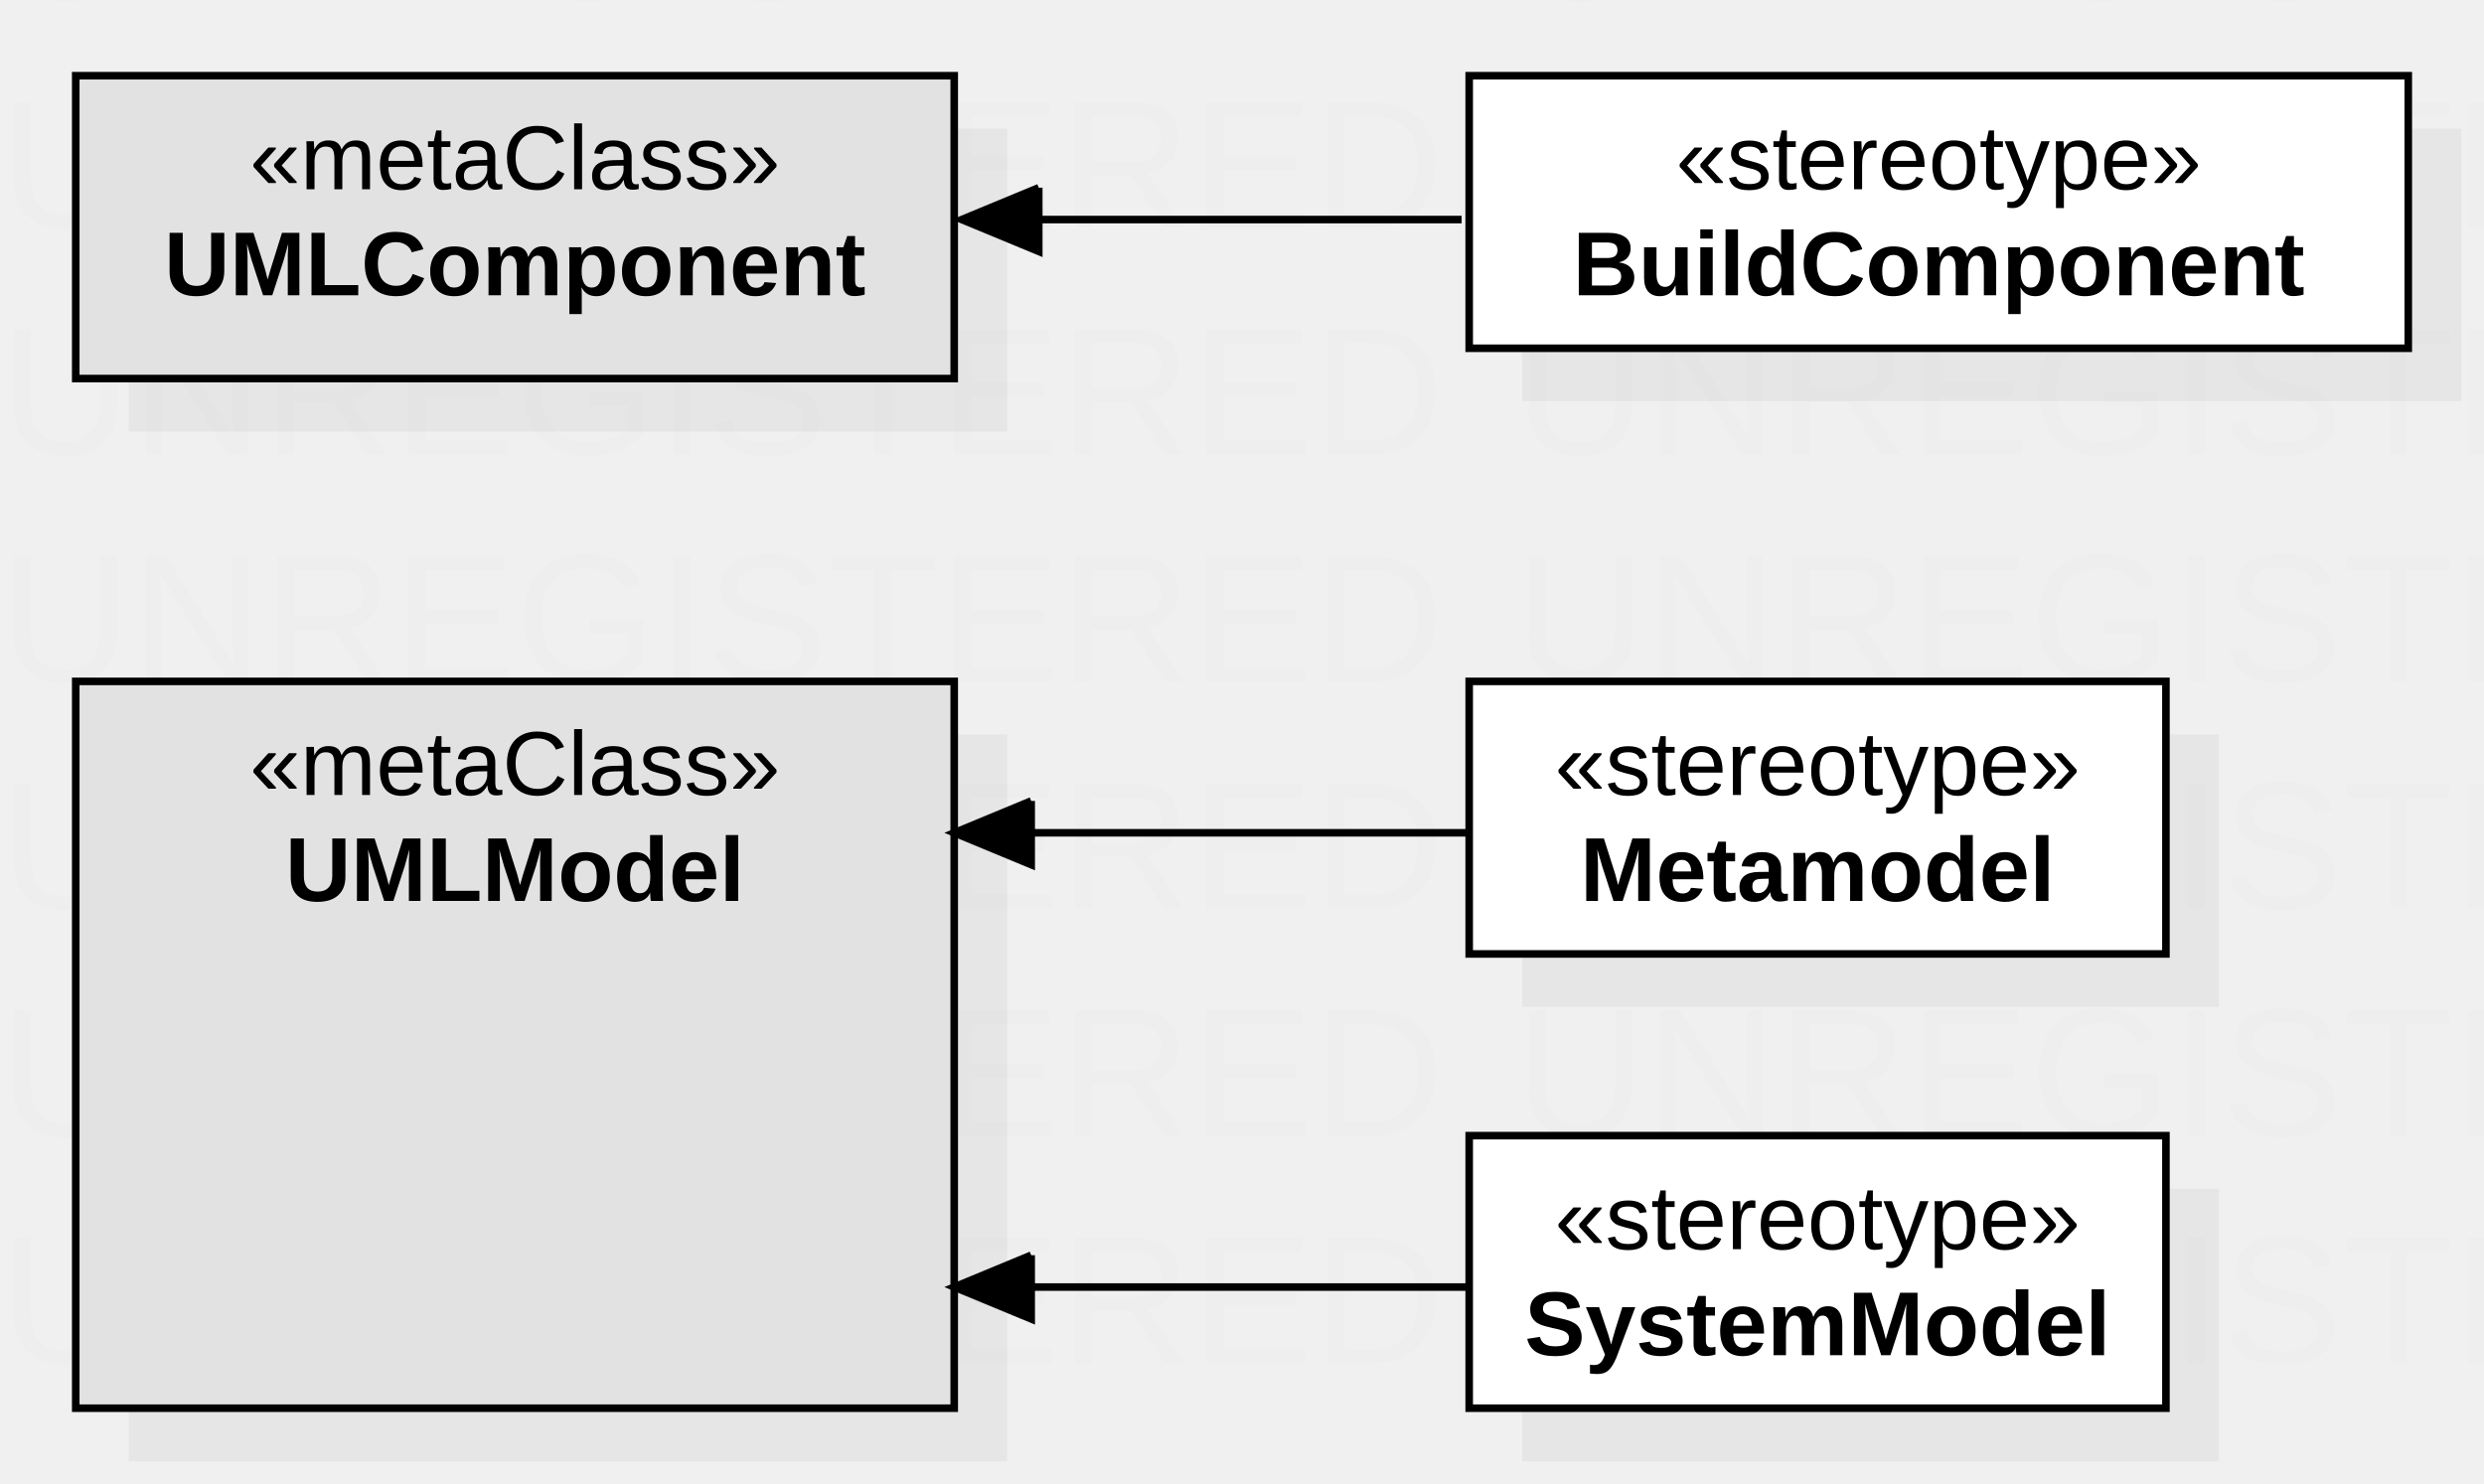
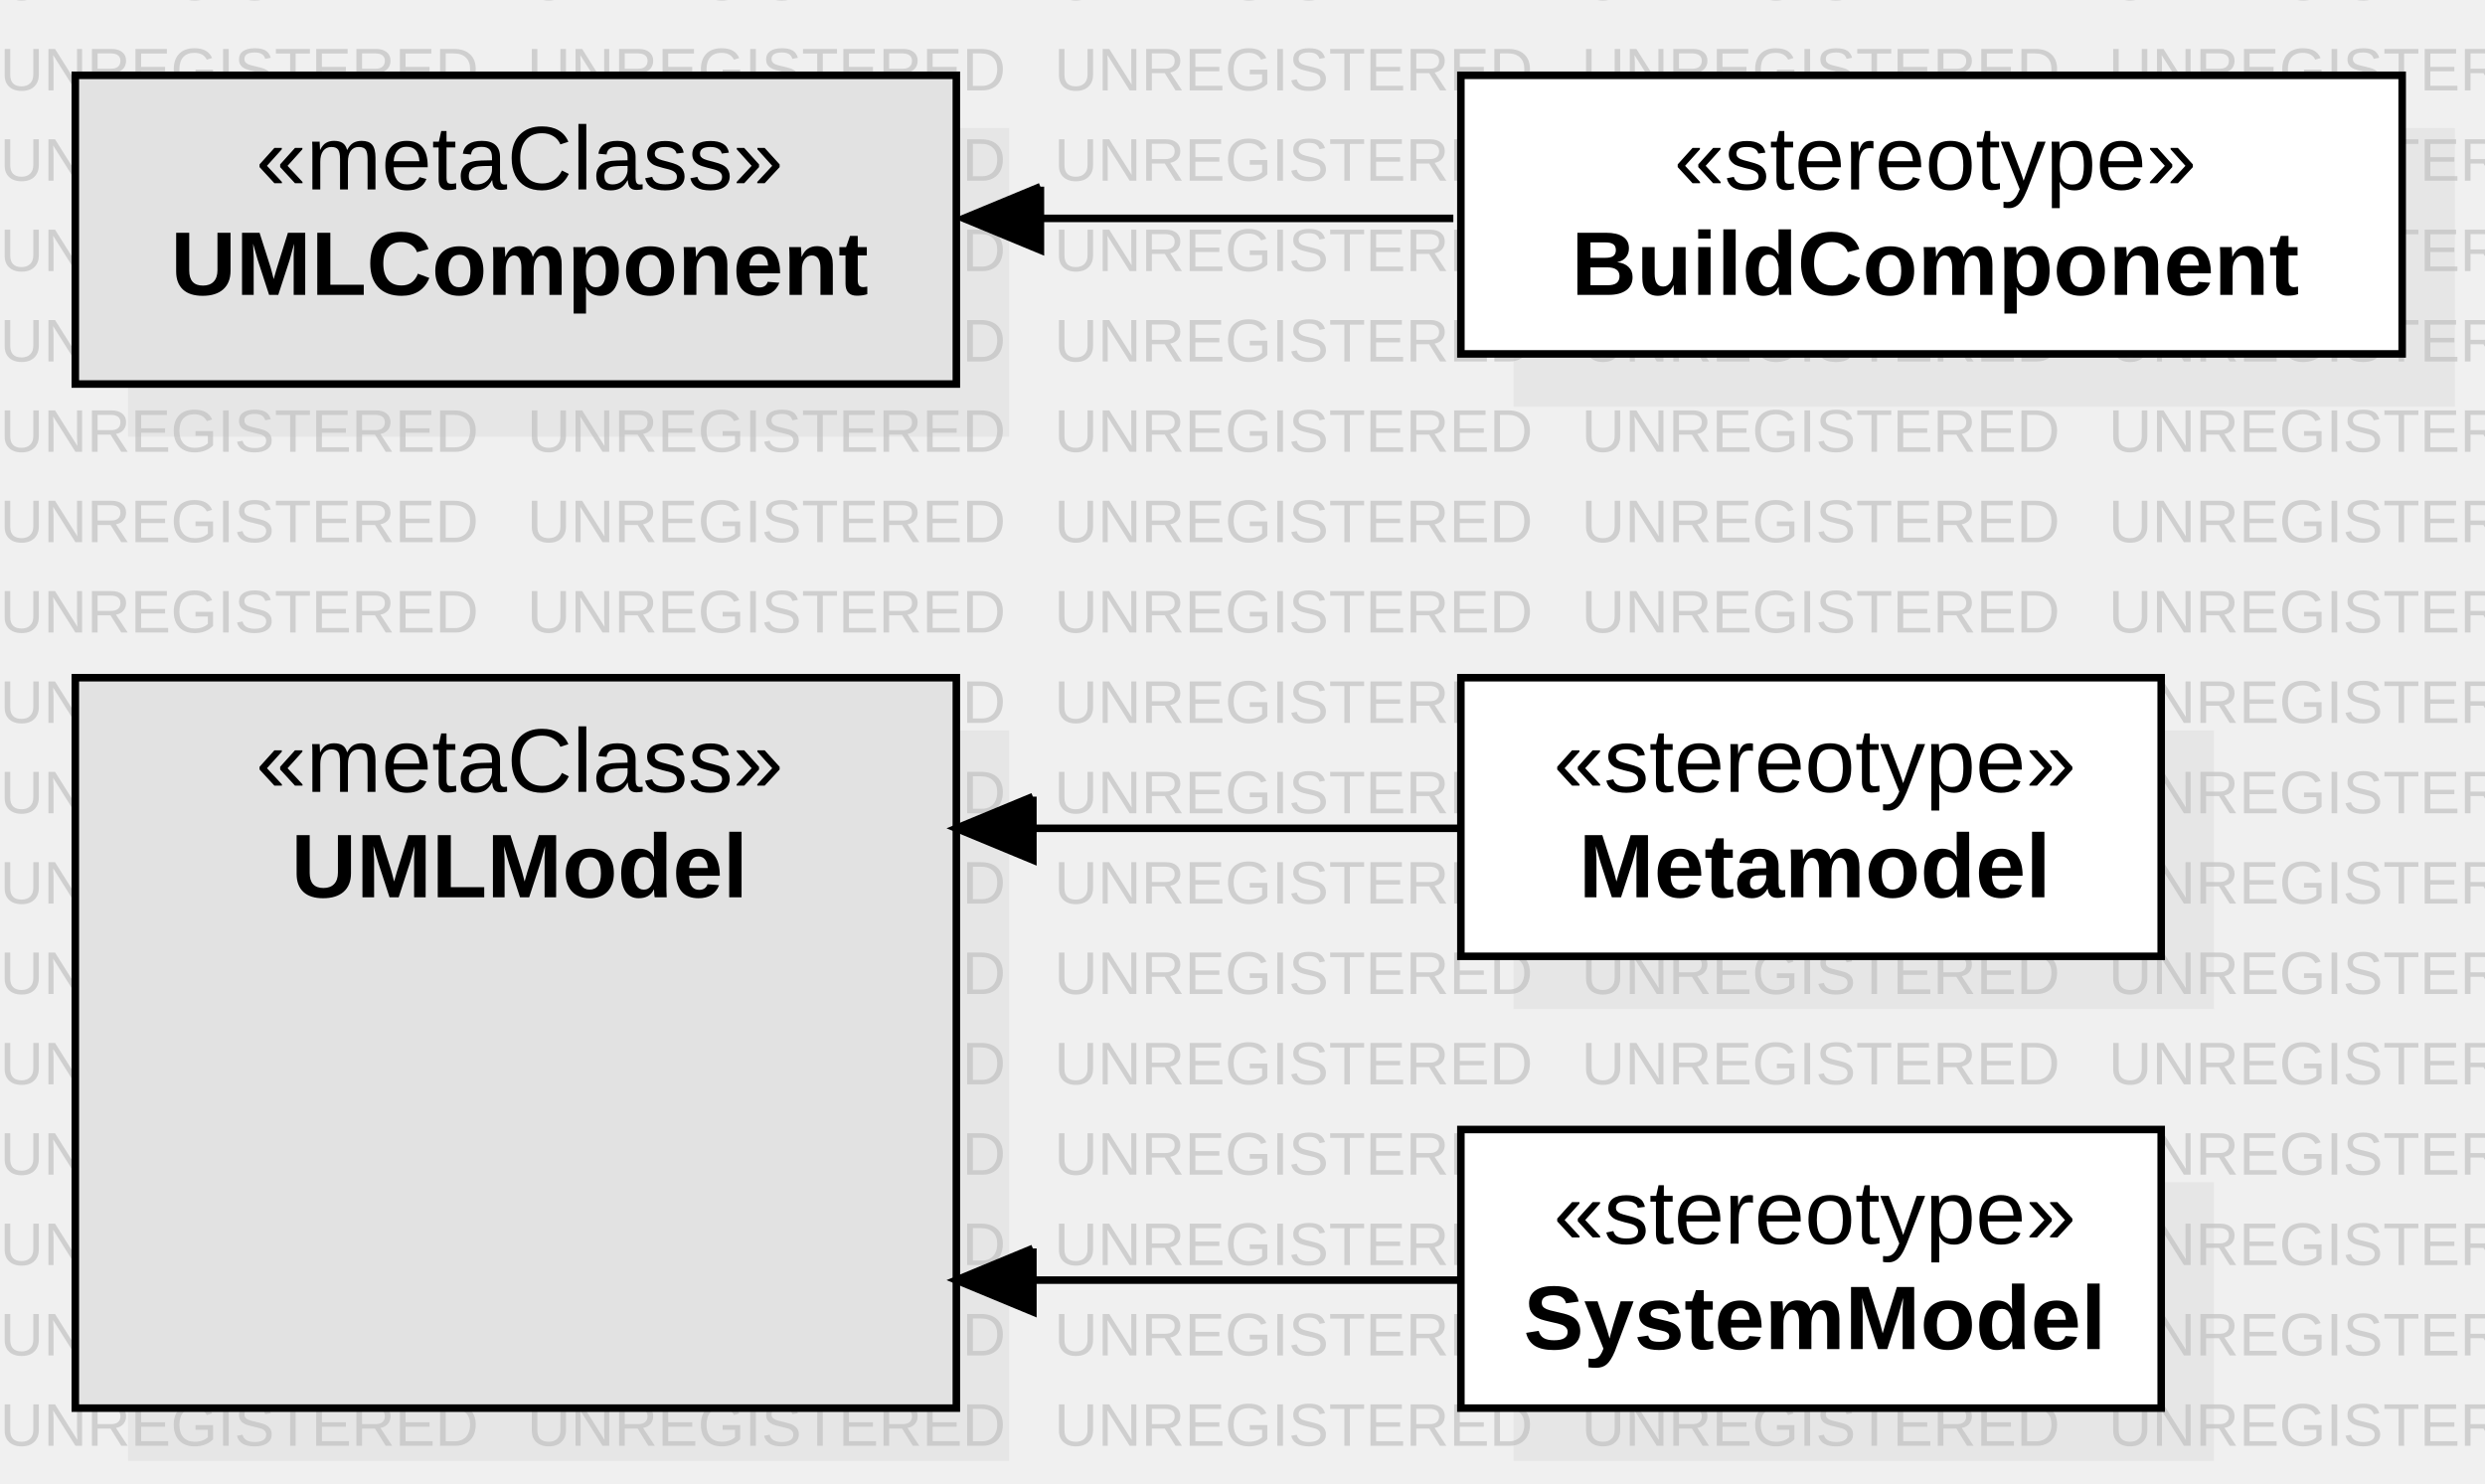
- <svg xmlns="http://www.w3.org/2000/svg" version="1.1" width="328" height="196">
+ <svg xmlns="http://www.w3.org/2000/svg" version="1.1" width="330" height="197">
  <defs />
  <g>
-     <text fill="#eeeeee" stroke="none" font-family="Arial" font-size="24px" font-style="normal" font-weight="normal" text-decoration="none" x="0" y="0">UNREGISTERED</text>
-     <text fill="#eeeeee" stroke="none" font-family="Arial" font-size="24px" font-style="normal" font-weight="normal" text-decoration="none" x="0" y="30">UNREGISTERED</text>
-     <text fill="#eeeeee" stroke="none" font-family="Arial" font-size="24px" font-style="normal" font-weight="normal" text-decoration="none" x="0" y="60">UNREGISTERED</text>
-     <text fill="#eeeeee" stroke="none" font-family="Arial" font-size="24px" font-style="normal" font-weight="normal" text-decoration="none" x="0" y="90">UNREGISTERED</text>
-     <text fill="#eeeeee" stroke="none" font-family="Arial" font-size="24px" font-style="normal" font-weight="normal" text-decoration="none" x="0" y="120">UNREGISTERED</text>
-     <text fill="#eeeeee" stroke="none" font-family="Arial" font-size="24px" font-style="normal" font-weight="normal" text-decoration="none" x="0" y="150">UNREGISTERED</text>
-     <text fill="#eeeeee" stroke="none" font-family="Arial" font-size="24px" font-style="normal" font-weight="normal" text-decoration="none" x="0" y="180">UNREGISTERED</text>
-     <text fill="#eeeeee" stroke="none" font-family="Arial" font-size="24px" font-style="normal" font-weight="normal" text-decoration="none" x="200" y="0">UNREGISTERED</text>
-     <text fill="#eeeeee" stroke="none" font-family="Arial" font-size="24px" font-style="normal" font-weight="normal" text-decoration="none" x="200" y="30">UNREGISTERED</text>
-     <text fill="#eeeeee" stroke="none" font-family="Arial" font-size="24px" font-style="normal" font-weight="normal" text-decoration="none" x="200" y="60">UNREGISTERED</text>
-     <text fill="#eeeeee" stroke="none" font-family="Arial" font-size="24px" font-style="normal" font-weight="normal" text-decoration="none" x="200" y="90">UNREGISTERED</text>
-     <text fill="#eeeeee" stroke="none" font-family="Arial" font-size="24px" font-style="normal" font-weight="normal" text-decoration="none" x="200" y="120">UNREGISTERED</text>
-     <text fill="#eeeeee" stroke="none" font-family="Arial" font-size="24px" font-style="normal" font-weight="normal" text-decoration="none" x="200" y="150">UNREGISTERED</text>
-     <text fill="#eeeeee" stroke="none" font-family="Arial" font-size="24px" font-style="normal" font-weight="normal" text-decoration="none" x="200" y="180">UNREGISTERED</text>
-     <g transform="translate(-30,-26) scale(1,1)">
-       <rect fill="#C0C0C0" stroke="none" x="47" y="123" width="116" height="96" opacity="0.2" />
-     </g>
-     <g transform="translate(-30,-26) scale(1,1)">
-       <rect fill="#e2e2e2" stroke="none" x="40" y="116" width="116" height="96" />
-     </g>
-     <g transform="translate(-30,-26) scale(1,1)">
-       <path fill="none" stroke="#000000" d="M 40 116 L 156 116 L 156 212 L 40 212 L 40 116 Z Z" stroke-miterlimit="10" />
-     </g>
-     <g transform="translate(-30,-26) scale(1,1)">
-       <g>
-         <path fill="none" stroke="none" />
-         <text fill="#000000" stroke="none" font-family="Arial" font-size="12px" font-style="normal" font-weight="normal" text-decoration="none" x="62.984" y="131">«metaClass»</text>
-       </g>
-     </g>
-     <g transform="translate(-30,-26) scale(1,1)">
-       <g>
-         <path fill="none" stroke="none" />
-         <text fill="#000000" stroke="none" font-family="Arial" font-size="12px" font-style="normal" font-weight="bold" text-decoration="none" x="67.672" y="145">UMLModel</text>
-       </g>
-     </g>
-     <g transform="translate(-30,-26) scale(1,1)">
-       <rect fill="#C0C0C0" stroke="none" x="231" y="43" width="124" height="36" opacity="0.2" />
-     </g>
-     <g transform="translate(-30,-26) scale(1,1)">
-       <rect fill="#ffffff" stroke="none" x="224" y="36" width="124" height="36" />
-     </g>
-     <g transform="translate(-30,-26) scale(1,1)">
-       <path fill="none" stroke="#000000" d="M 224 36 L 348 36 L 348 72 L 224 72 L 224 36 Z Z" stroke-miterlimit="10" />
-     </g>
-     <g transform="translate(-30,-26) scale(1,1)">
-       <g>
-         <path fill="none" stroke="none" />
-         <text fill="#000000" stroke="none" font-family="Arial" font-size="12px" font-style="normal" font-weight="normal" text-decoration="none" x="251.31" y="51">«stereotype»</text>
-       </g>
-     </g>
-     <g transform="translate(-30,-26) scale(1,1)">
-       <g>
-         <path fill="none" stroke="none" />
-         <text fill="#000000" stroke="none" font-family="Arial" font-size="12px" font-style="normal" font-weight="bold" text-decoration="none" x="237.675" y="65">BuildComponent</text>
-       </g>
-     </g>
-     <g transform="translate(-30,-26) scale(1,1)">
-       <rect fill="#C0C0C0" stroke="none" x="231" y="123" width="92" height="36" opacity="0.2" />
-     </g>
-     <g transform="translate(-30,-26) scale(1,1)">
-       <rect fill="#ffffff" stroke="none" x="224" y="116" width="92" height="36" />
-     </g>
-     <g transform="translate(-30,-26) scale(1,1)">
-       <path fill="none" stroke="#000000" d="M 224 116 L 316 116 L 316 152 L 224 152 L 224 116 Z Z" stroke-miterlimit="10" />
-     </g>
-     <g transform="translate(-30,-26) scale(1,1)">
-       <g>
-         <path fill="none" stroke="none" />
-         <text fill="#000000" stroke="none" font-family="Arial" font-size="12px" font-style="normal" font-weight="normal" text-decoration="none" x="235.31" y="131">«stereotype»</text>
-       </g>
-     </g>
-     <g transform="translate(-30,-26) scale(1,1)">
-       <g>
-         <path fill="none" stroke="none" />
-         <text fill="#000000" stroke="none" font-family="Arial" font-size="12px" font-style="normal" font-weight="bold" text-decoration="none" x="238.661" y="145">Metamodel</text>
-       </g>
-     </g>
-     <g transform="translate(-30,-26) scale(1,1)">
-       <rect fill="#C0C0C0" stroke="none" x="231" y="183" width="92" height="36" opacity="0.2" />
-     </g>
-     <g transform="translate(-30,-26) scale(1,1)">
-       <rect fill="#ffffff" stroke="none" x="224" y="176" width="92" height="36" />
-     </g>
-     <g transform="translate(-30,-26) scale(1,1)">
-       <path fill="none" stroke="#000000" d="M 224 176 L 316 176 L 316 212 L 224 212 L 224 176 Z Z" stroke-miterlimit="10" />
-     </g>
-     <g transform="translate(-30,-26) scale(1,1)">
-       <g>
-         <path fill="none" stroke="none" />
-         <text fill="#000000" stroke="none" font-family="Arial" font-size="12px" font-style="normal" font-weight="normal" text-decoration="none" x="235.31" y="191">«stereotype»</text>
-       </g>
-     </g>
-     <g transform="translate(-30,-26) scale(1,1)">
-       <g>
-         <path fill="none" stroke="none" />
-         <text fill="#000000" stroke="none" font-family="Arial" font-size="12px" font-style="normal" font-weight="bold" text-decoration="none" x="231.322" y="205">SystemModel</text>
-       </g>
-     </g>
-     <g transform="translate(-30,-26) scale(1,1)">
-       <path fill="none" stroke="#000000" d="M 224 136 L 156 136" stroke-miterlimit="10" />
-     </g>
-     <g transform="translate(-30,-26) scale(1,1)">
-       <path fill="#000000" stroke="none" d="M 166.163 131.79 L 156 136 L 166.163 140.21" />
-     </g>
-     <g transform="translate(-30,-26) scale(1,1)">
-       <path fill="none" stroke="#000000" d="M 166.163 131.79 L 156 136 L 166.163 140.21 L 166.163 131.79" stroke-miterlimit="10" />
-     </g>
-     <g transform="translate(-30,-26) scale(1,1)">
-       <path fill="none" stroke="#000000" d="M 224 196 L 156 196" stroke-miterlimit="10" />
-     </g>
-     <g transform="translate(-30,-26) scale(1,1)">
-       <path fill="#000000" stroke="none" d="M 166.163 191.79 L 156 196 L 166.163 200.21" />
-     </g>
-     <g transform="translate(-30,-26) scale(1,1)">
-       <path fill="none" stroke="#000000" d="M 166.163 191.79 L 156 196 L 166.163 200.21 L 166.163 191.79" stroke-miterlimit="10" />
-     </g>
-     <g transform="translate(-30,-26) scale(1,1)">
-       <rect fill="#C0C0C0" stroke="none" x="47" y="43" width="116" height="40" opacity="0.2" />
-     </g>
-     <g transform="translate(-30,-26) scale(1,1)">
-       <rect fill="#e2e2e2" stroke="none" x="40" y="36" width="116" height="40" />
-     </g>
-     <g transform="translate(-30,-26) scale(1,1)">
-       <path fill="none" stroke="#000000" d="M 40 36 L 156 36 L 156 76 L 40 76 L 40 36 Z Z" stroke-miterlimit="10" />
-     </g>
-     <g transform="translate(-30,-26) scale(1,1)">
-       <g>
-         <path fill="none" stroke="none" />
-         <text fill="#000000" stroke="none" font-family="Arial" font-size="12px" font-style="normal" font-weight="normal" text-decoration="none" x="62.984" y="51">«metaClass»</text>
-       </g>
-     </g>
-     <g transform="translate(-30,-26) scale(1,1)">
-       <g>
-         <path fill="none" stroke="none" />
-         <text fill="#000000" stroke="none" font-family="Arial" font-size="12px" font-style="normal" font-weight="bold" text-decoration="none" x="51.676" y="65">UMLComponent</text>
-       </g>
-     </g>
-     <g transform="translate(-30,-26) scale(1,1)">
-       <path fill="none" stroke="#000000" d="M 223 55 L 157 55" stroke-miterlimit="10" />
-     </g>
-     <g transform="translate(-30,-26) scale(1,1)">
-       <path fill="#000000" stroke="none" d="M 167.163 50.79 L 157 55 L 167.163 59.21" />
-     </g>
-     <g transform="translate(-30,-26) scale(1,1)">
-       <path fill="none" stroke="#000000" d="M 167.163 50.79 L 157 55 L 167.163 59.21 L 167.163 50.79" stroke-miterlimit="10" />
+     <text fill="#cfcfcf" stroke="none" font-family="Arial" font-size="8px" font-style="normal" font-weight="normal" text-decoration="undefined" x="0" y="0" text-anchor="start" dominant-baseline="alphabetic" transform="matrix(1 0 0 1 0 0)">UNREGISTERED</text>
+     <text fill="#cfcfcf" stroke="none" font-family="Arial" font-size="8px" font-style="normal" font-weight="normal" text-decoration="undefined" x="0" y="12" text-anchor="start" dominant-baseline="alphabetic" transform="matrix(1 0 0 1 0 0)">UNREGISTERED</text>
+     <text fill="#cfcfcf" stroke="none" font-family="Arial" font-size="8px" font-style="normal" font-weight="normal" text-decoration="undefined" x="0" y="24" text-anchor="start" dominant-baseline="alphabetic" transform="matrix(1 0 0 1 0 0)">UNREGISTERED</text>
+     <text fill="#cfcfcf" stroke="none" font-family="Arial" font-size="8px" font-style="normal" font-weight="normal" text-decoration="undefined" x="0" y="36" text-anchor="start" dominant-baseline="alphabetic" transform="matrix(1 0 0 1 0 0)">UNREGISTERED</text>
+     <text fill="#cfcfcf" stroke="none" font-family="Arial" font-size="8px" font-style="normal" font-weight="normal" text-decoration="undefined" x="0" y="48" text-anchor="start" dominant-baseline="alphabetic" transform="matrix(1 0 0 1 0 0)">UNREGISTERED</text>
+     <text fill="#cfcfcf" stroke="none" font-family="Arial" font-size="8px" font-style="normal" font-weight="normal" text-decoration="undefined" x="0" y="60" text-anchor="start" dominant-baseline="alphabetic" transform="matrix(1 0 0 1 0 0)">UNREGISTERED</text>
+     <text fill="#cfcfcf" stroke="none" font-family="Arial" font-size="8px" font-style="normal" font-weight="normal" text-decoration="undefined" x="0" y="72" text-anchor="start" dominant-baseline="alphabetic" transform="matrix(1 0 0 1 0 0)">UNREGISTERED</text>
+     <text fill="#cfcfcf" stroke="none" font-family="Arial" font-size="8px" font-style="normal" font-weight="normal" text-decoration="undefined" x="0" y="84" text-anchor="start" dominant-baseline="alphabetic" transform="matrix(1 0 0 1 0 0)">UNREGISTERED</text>
+     <text fill="#cfcfcf" stroke="none" font-family="Arial" font-size="8px" font-style="normal" font-weight="normal" text-decoration="undefined" x="0" y="96" text-anchor="start" dominant-baseline="alphabetic" transform="matrix(1 0 0 1 0 0)">UNREGISTERED</text>
+     <text fill="#cfcfcf" stroke="none" font-family="Arial" font-size="8px" font-style="normal" font-weight="normal" text-decoration="undefined" x="0" y="108" text-anchor="start" dominant-baseline="alphabetic" transform="matrix(1 0 0 1 0 0)">UNREGISTERED</text>
+     <text fill="#cfcfcf" stroke="none" font-family="Arial" font-size="8px" font-style="normal" font-weight="normal" text-decoration="undefined" x="0" y="120" text-anchor="start" dominant-baseline="alphabetic" transform="matrix(1 0 0 1 0 0)">UNREGISTERED</text>
+     <text fill="#cfcfcf" stroke="none" font-family="Arial" font-size="8px" font-style="normal" font-weight="normal" text-decoration="undefined" x="0" y="132" text-anchor="start" dominant-baseline="alphabetic" transform="matrix(1 0 0 1 0 0)">UNREGISTERED</text>
+     <text fill="#cfcfcf" stroke="none" font-family="Arial" font-size="8px" font-style="normal" font-weight="normal" text-decoration="undefined" x="0" y="144" text-anchor="start" dominant-baseline="alphabetic" transform="matrix(1 0 0 1 0 0)">UNREGISTERED</text>
+     <text fill="#cfcfcf" stroke="none" font-family="Arial" font-size="8px" font-style="normal" font-weight="normal" text-decoration="undefined" x="0" y="156" text-anchor="start" dominant-baseline="alphabetic" transform="matrix(1 0 0 1 0 0)">UNREGISTERED</text>
+     <text fill="#cfcfcf" stroke="none" font-family="Arial" font-size="8px" font-style="normal" font-weight="normal" text-decoration="undefined" x="0" y="168" text-anchor="start" dominant-baseline="alphabetic" transform="matrix(1 0 0 1 0 0)">UNREGISTERED</text>
+     <text fill="#cfcfcf" stroke="none" font-family="Arial" font-size="8px" font-style="normal" font-weight="normal" text-decoration="undefined" x="0" y="180" text-anchor="start" dominant-baseline="alphabetic" transform="matrix(1 0 0 1 0 0)">UNREGISTERED</text>
+     <text fill="#cfcfcf" stroke="none" font-family="Arial" font-size="8px" font-style="normal" font-weight="normal" text-decoration="undefined" x="0" y="192" text-anchor="start" dominant-baseline="alphabetic" transform="matrix(1 0 0 1 0 0)">UNREGISTERED</text>
+     <text fill="#cfcfcf" stroke="none" font-family="Arial" font-size="8px" font-style="normal" font-weight="normal" text-decoration="undefined" x="70" y="0" text-anchor="start" dominant-baseline="alphabetic" transform="matrix(1 0 0 1 0 0)">UNREGISTERED</text>
+     <text fill="#cfcfcf" stroke="none" font-family="Arial" font-size="8px" font-style="normal" font-weight="normal" text-decoration="undefined" x="70" y="12" text-anchor="start" dominant-baseline="alphabetic" transform="matrix(1 0 0 1 0 0)">UNREGISTERED</text>
+     <text fill="#cfcfcf" stroke="none" font-family="Arial" font-size="8px" font-style="normal" font-weight="normal" text-decoration="undefined" x="70" y="24" text-anchor="start" dominant-baseline="alphabetic" transform="matrix(1 0 0 1 0 0)">UNREGISTERED</text>
+     <text fill="#cfcfcf" stroke="none" font-family="Arial" font-size="8px" font-style="normal" font-weight="normal" text-decoration="undefined" x="70" y="36" text-anchor="start" dominant-baseline="alphabetic" transform="matrix(1 0 0 1 0 0)">UNREGISTERED</text>
+     <text fill="#cfcfcf" stroke="none" font-family="Arial" font-size="8px" font-style="normal" font-weight="normal" text-decoration="undefined" x="70" y="48" text-anchor="start" dominant-baseline="alphabetic" transform="matrix(1 0 0 1 0 0)">UNREGISTERED</text>
+     <text fill="#cfcfcf" stroke="none" font-family="Arial" font-size="8px" font-style="normal" font-weight="normal" text-decoration="undefined" x="70" y="60" text-anchor="start" dominant-baseline="alphabetic" transform="matrix(1 0 0 1 0 0)">UNREGISTERED</text>
+     <text fill="#cfcfcf" stroke="none" font-family="Arial" font-size="8px" font-style="normal" font-weight="normal" text-decoration="undefined" x="70" y="72" text-anchor="start" dominant-baseline="alphabetic" transform="matrix(1 0 0 1 0 0)">UNREGISTERED</text>
+     <text fill="#cfcfcf" stroke="none" font-family="Arial" font-size="8px" font-style="normal" font-weight="normal" text-decoration="undefined" x="70" y="84" text-anchor="start" dominant-baseline="alphabetic" transform="matrix(1 0 0 1 0 0)">UNREGISTERED</text>
+     <text fill="#cfcfcf" stroke="none" font-family="Arial" font-size="8px" font-style="normal" font-weight="normal" text-decoration="undefined" x="70" y="96" text-anchor="start" dominant-baseline="alphabetic" transform="matrix(1 0 0 1 0 0)">UNREGISTERED</text>
+     <text fill="#cfcfcf" stroke="none" font-family="Arial" font-size="8px" font-style="normal" font-weight="normal" text-decoration="undefined" x="70" y="108" text-anchor="start" dominant-baseline="alphabetic" transform="matrix(1 0 0 1 0 0)">UNREGISTERED</text>
+     <text fill="#cfcfcf" stroke="none" font-family="Arial" font-size="8px" font-style="normal" font-weight="normal" text-decoration="undefined" x="70" y="120" text-anchor="start" dominant-baseline="alphabetic" transform="matrix(1 0 0 1 0 0)">UNREGISTERED</text>
+     <text fill="#cfcfcf" stroke="none" font-family="Arial" font-size="8px" font-style="normal" font-weight="normal" text-decoration="undefined" x="70" y="132" text-anchor="start" dominant-baseline="alphabetic" transform="matrix(1 0 0 1 0 0)">UNREGISTERED</text>
+     <text fill="#cfcfcf" stroke="none" font-family="Arial" font-size="8px" font-style="normal" font-weight="normal" text-decoration="undefined" x="70" y="144" text-anchor="start" dominant-baseline="alphabetic" transform="matrix(1 0 0 1 0 0)">UNREGISTERED</text>
+     <text fill="#cfcfcf" stroke="none" font-family="Arial" font-size="8px" font-style="normal" font-weight="normal" text-decoration="undefined" x="70" y="156" text-anchor="start" dominant-baseline="alphabetic" transform="matrix(1 0 0 1 0 0)">UNREGISTERED</text>
+     <text fill="#cfcfcf" stroke="none" font-family="Arial" font-size="8px" font-style="normal" font-weight="normal" text-decoration="undefined" x="70" y="168" text-anchor="start" dominant-baseline="alphabetic" transform="matrix(1 0 0 1 0 0)">UNREGISTERED</text>
+     <text fill="#cfcfcf" stroke="none" font-family="Arial" font-size="8px" font-style="normal" font-weight="normal" text-decoration="undefined" x="70" y="180" text-anchor="start" dominant-baseline="alphabetic" transform="matrix(1 0 0 1 0 0)">UNREGISTERED</text>
+     <text fill="#cfcfcf" stroke="none" font-family="Arial" font-size="8px" font-style="normal" font-weight="normal" text-decoration="undefined" x="70" y="192" text-anchor="start" dominant-baseline="alphabetic" transform="matrix(1 0 0 1 0 0)">UNREGISTERED</text>
+     <text fill="#cfcfcf" stroke="none" font-family="Arial" font-size="8px" font-style="normal" font-weight="normal" text-decoration="undefined" x="140" y="0" text-anchor="start" dominant-baseline="alphabetic" transform="matrix(1 0 0 1 0 0)">UNREGISTERED</text>
+     <text fill="#cfcfcf" stroke="none" font-family="Arial" font-size="8px" font-style="normal" font-weight="normal" text-decoration="undefined" x="140" y="12" text-anchor="start" dominant-baseline="alphabetic" transform="matrix(1 0 0 1 0 0)">UNREGISTERED</text>
+     <text fill="#cfcfcf" stroke="none" font-family="Arial" font-size="8px" font-style="normal" font-weight="normal" text-decoration="undefined" x="140" y="24" text-anchor="start" dominant-baseline="alphabetic" transform="matrix(1 0 0 1 0 0)">UNREGISTERED</text>
+     <text fill="#cfcfcf" stroke="none" font-family="Arial" font-size="8px" font-style="normal" font-weight="normal" text-decoration="undefined" x="140" y="36" text-anchor="start" dominant-baseline="alphabetic" transform="matrix(1 0 0 1 0 0)">UNREGISTERED</text>
+     <text fill="#cfcfcf" stroke="none" font-family="Arial" font-size="8px" font-style="normal" font-weight="normal" text-decoration="undefined" x="140" y="48" text-anchor="start" dominant-baseline="alphabetic" transform="matrix(1 0 0 1 0 0)">UNREGISTERED</text>
+     <text fill="#cfcfcf" stroke="none" font-family="Arial" font-size="8px" font-style="normal" font-weight="normal" text-decoration="undefined" x="140" y="60" text-anchor="start" dominant-baseline="alphabetic" transform="matrix(1 0 0 1 0 0)">UNREGISTERED</text>
+     <text fill="#cfcfcf" stroke="none" font-family="Arial" font-size="8px" font-style="normal" font-weight="normal" text-decoration="undefined" x="140" y="72" text-anchor="start" dominant-baseline="alphabetic" transform="matrix(1 0 0 1 0 0)">UNREGISTERED</text>
+     <text fill="#cfcfcf" stroke="none" font-family="Arial" font-size="8px" font-style="normal" font-weight="normal" text-decoration="undefined" x="140" y="84" text-anchor="start" dominant-baseline="alphabetic" transform="matrix(1 0 0 1 0 0)">UNREGISTERED</text>
+     <text fill="#cfcfcf" stroke="none" font-family="Arial" font-size="8px" font-style="normal" font-weight="normal" text-decoration="undefined" x="140" y="96" text-anchor="start" dominant-baseline="alphabetic" transform="matrix(1 0 0 1 0 0)">UNREGISTERED</text>
+     <text fill="#cfcfcf" stroke="none" font-family="Arial" font-size="8px" font-style="normal" font-weight="normal" text-decoration="undefined" x="140" y="108" text-anchor="start" dominant-baseline="alphabetic" transform="matrix(1 0 0 1 0 0)">UNREGISTERED</text>
+     <text fill="#cfcfcf" stroke="none" font-family="Arial" font-size="8px" font-style="normal" font-weight="normal" text-decoration="undefined" x="140" y="120" text-anchor="start" dominant-baseline="alphabetic" transform="matrix(1 0 0 1 0 0)">UNREGISTERED</text>
+     <text fill="#cfcfcf" stroke="none" font-family="Arial" font-size="8px" font-style="normal" font-weight="normal" text-decoration="undefined" x="140" y="132" text-anchor="start" dominant-baseline="alphabetic" transform="matrix(1 0 0 1 0 0)">UNREGISTERED</text>
+     <text fill="#cfcfcf" stroke="none" font-family="Arial" font-size="8px" font-style="normal" font-weight="normal" text-decoration="undefined" x="140" y="144" text-anchor="start" dominant-baseline="alphabetic" transform="matrix(1 0 0 1 0 0)">UNREGISTERED</text>
+     <text fill="#cfcfcf" stroke="none" font-family="Arial" font-size="8px" font-style="normal" font-weight="normal" text-decoration="undefined" x="140" y="156" text-anchor="start" dominant-baseline="alphabetic" transform="matrix(1 0 0 1 0 0)">UNREGISTERED</text>
+     <text fill="#cfcfcf" stroke="none" font-family="Arial" font-size="8px" font-style="normal" font-weight="normal" text-decoration="undefined" x="140" y="168" text-anchor="start" dominant-baseline="alphabetic" transform="matrix(1 0 0 1 0 0)">UNREGISTERED</text>
+     <text fill="#cfcfcf" stroke="none" font-family="Arial" font-size="8px" font-style="normal" font-weight="normal" text-decoration="undefined" x="140" y="180" text-anchor="start" dominant-baseline="alphabetic" transform="matrix(1 0 0 1 0 0)">UNREGISTERED</text>
+     <text fill="#cfcfcf" stroke="none" font-family="Arial" font-size="8px" font-style="normal" font-weight="normal" text-decoration="undefined" x="140" y="192" text-anchor="start" dominant-baseline="alphabetic" transform="matrix(1 0 0 1 0 0)">UNREGISTERED</text>
+     <text fill="#cfcfcf" stroke="none" font-family="Arial" font-size="8px" font-style="normal" font-weight="normal" text-decoration="undefined" x="210" y="0" text-anchor="start" dominant-baseline="alphabetic" transform="matrix(1 0 0 1 0 0)">UNREGISTERED</text>
+     <text fill="#cfcfcf" stroke="none" font-family="Arial" font-size="8px" font-style="normal" font-weight="normal" text-decoration="undefined" x="210" y="12" text-anchor="start" dominant-baseline="alphabetic" transform="matrix(1 0 0 1 0 0)">UNREGISTERED</text>
+     <text fill="#cfcfcf" stroke="none" font-family="Arial" font-size="8px" font-style="normal" font-weight="normal" text-decoration="undefined" x="210" y="24" text-anchor="start" dominant-baseline="alphabetic" transform="matrix(1 0 0 1 0 0)">UNREGISTERED</text>
+     <text fill="#cfcfcf" stroke="none" font-family="Arial" font-size="8px" font-style="normal" font-weight="normal" text-decoration="undefined" x="210" y="36" text-anchor="start" dominant-baseline="alphabetic" transform="matrix(1 0 0 1 0 0)">UNREGISTERED</text>
+     <text fill="#cfcfcf" stroke="none" font-family="Arial" font-size="8px" font-style="normal" font-weight="normal" text-decoration="undefined" x="210" y="48" text-anchor="start" dominant-baseline="alphabetic" transform="matrix(1 0 0 1 0 0)">UNREGISTERED</text>
+     <text fill="#cfcfcf" stroke="none" font-family="Arial" font-size="8px" font-style="normal" font-weight="normal" text-decoration="undefined" x="210" y="60" text-anchor="start" dominant-baseline="alphabetic" transform="matrix(1 0 0 1 0 0)">UNREGISTERED</text>
+     <text fill="#cfcfcf" stroke="none" font-family="Arial" font-size="8px" font-style="normal" font-weight="normal" text-decoration="undefined" x="210" y="72" text-anchor="start" dominant-baseline="alphabetic" transform="matrix(1 0 0 1 0 0)">UNREGISTERED</text>
+     <text fill="#cfcfcf" stroke="none" font-family="Arial" font-size="8px" font-style="normal" font-weight="normal" text-decoration="undefined" x="210" y="84" text-anchor="start" dominant-baseline="alphabetic" transform="matrix(1 0 0 1 0 0)">UNREGISTERED</text>
+     <text fill="#cfcfcf" stroke="none" font-family="Arial" font-size="8px" font-style="normal" font-weight="normal" text-decoration="undefined" x="210" y="96" text-anchor="start" dominant-baseline="alphabetic" transform="matrix(1 0 0 1 0 0)">UNREGISTERED</text>
+     <text fill="#cfcfcf" stroke="none" font-family="Arial" font-size="8px" font-style="normal" font-weight="normal" text-decoration="undefined" x="210" y="108" text-anchor="start" dominant-baseline="alphabetic" transform="matrix(1 0 0 1 0 0)">UNREGISTERED</text>
+     <text fill="#cfcfcf" stroke="none" font-family="Arial" font-size="8px" font-style="normal" font-weight="normal" text-decoration="undefined" x="210" y="120" text-anchor="start" dominant-baseline="alphabetic" transform="matrix(1 0 0 1 0 0)">UNREGISTERED</text>
+     <text fill="#cfcfcf" stroke="none" font-family="Arial" font-size="8px" font-style="normal" font-weight="normal" text-decoration="undefined" x="210" y="132" text-anchor="start" dominant-baseline="alphabetic" transform="matrix(1 0 0 1 0 0)">UNREGISTERED</text>
+     <text fill="#cfcfcf" stroke="none" font-family="Arial" font-size="8px" font-style="normal" font-weight="normal" text-decoration="undefined" x="210" y="144" text-anchor="start" dominant-baseline="alphabetic" transform="matrix(1 0 0 1 0 0)">UNREGISTERED</text>
+     <text fill="#cfcfcf" stroke="none" font-family="Arial" font-size="8px" font-style="normal" font-weight="normal" text-decoration="undefined" x="210" y="156" text-anchor="start" dominant-baseline="alphabetic" transform="matrix(1 0 0 1 0 0)">UNREGISTERED</text>
+     <text fill="#cfcfcf" stroke="none" font-family="Arial" font-size="8px" font-style="normal" font-weight="normal" text-decoration="undefined" x="210" y="168" text-anchor="start" dominant-baseline="alphabetic" transform="matrix(1 0 0 1 0 0)">UNREGISTERED</text>
+     <text fill="#cfcfcf" stroke="none" font-family="Arial" font-size="8px" font-style="normal" font-weight="normal" text-decoration="undefined" x="210" y="180" text-anchor="start" dominant-baseline="alphabetic" transform="matrix(1 0 0 1 0 0)">UNREGISTERED</text>
+     <text fill="#cfcfcf" stroke="none" font-family="Arial" font-size="8px" font-style="normal" font-weight="normal" text-decoration="undefined" x="210" y="192" text-anchor="start" dominant-baseline="alphabetic" transform="matrix(1 0 0 1 0 0)">UNREGISTERED</text>
+     <text fill="#cfcfcf" stroke="none" font-family="Arial" font-size="8px" font-style="normal" font-weight="normal" text-decoration="undefined" x="280" y="0" text-anchor="start" dominant-baseline="alphabetic" transform="matrix(1 0 0 1 0 0)">UNREGISTERED</text>
+     <text fill="#cfcfcf" stroke="none" font-family="Arial" font-size="8px" font-style="normal" font-weight="normal" text-decoration="undefined" x="280" y="12" text-anchor="start" dominant-baseline="alphabetic" transform="matrix(1 0 0 1 0 0)">UNREGISTERED</text>
+     <text fill="#cfcfcf" stroke="none" font-family="Arial" font-size="8px" font-style="normal" font-weight="normal" text-decoration="undefined" x="280" y="24" text-anchor="start" dominant-baseline="alphabetic" transform="matrix(1 0 0 1 0 0)">UNREGISTERED</text>
+     <text fill="#cfcfcf" stroke="none" font-family="Arial" font-size="8px" font-style="normal" font-weight="normal" text-decoration="undefined" x="280" y="36" text-anchor="start" dominant-baseline="alphabetic" transform="matrix(1 0 0 1 0 0)">UNREGISTERED</text>
+     <text fill="#cfcfcf" stroke="none" font-family="Arial" font-size="8px" font-style="normal" font-weight="normal" text-decoration="undefined" x="280" y="48" text-anchor="start" dominant-baseline="alphabetic" transform="matrix(1 0 0 1 0 0)">UNREGISTERED</text>
+     <text fill="#cfcfcf" stroke="none" font-family="Arial" font-size="8px" font-style="normal" font-weight="normal" text-decoration="undefined" x="280" y="60" text-anchor="start" dominant-baseline="alphabetic" transform="matrix(1 0 0 1 0 0)">UNREGISTERED</text>
+     <text fill="#cfcfcf" stroke="none" font-family="Arial" font-size="8px" font-style="normal" font-weight="normal" text-decoration="undefined" x="280" y="72" text-anchor="start" dominant-baseline="alphabetic" transform="matrix(1 0 0 1 0 0)">UNREGISTERED</text>
+     <text fill="#cfcfcf" stroke="none" font-family="Arial" font-size="8px" font-style="normal" font-weight="normal" text-decoration="undefined" x="280" y="84" text-anchor="start" dominant-baseline="alphabetic" transform="matrix(1 0 0 1 0 0)">UNREGISTERED</text>
+     <text fill="#cfcfcf" stroke="none" font-family="Arial" font-size="8px" font-style="normal" font-weight="normal" text-decoration="undefined" x="280" y="96" text-anchor="start" dominant-baseline="alphabetic" transform="matrix(1 0 0 1 0 0)">UNREGISTERED</text>
+     <text fill="#cfcfcf" stroke="none" font-family="Arial" font-size="8px" font-style="normal" font-weight="normal" text-decoration="undefined" x="280" y="108" text-anchor="start" dominant-baseline="alphabetic" transform="matrix(1 0 0 1 0 0)">UNREGISTERED</text>
+     <text fill="#cfcfcf" stroke="none" font-family="Arial" font-size="8px" font-style="normal" font-weight="normal" text-decoration="undefined" x="280" y="120" text-anchor="start" dominant-baseline="alphabetic" transform="matrix(1 0 0 1 0 0)">UNREGISTERED</text>
+     <text fill="#cfcfcf" stroke="none" font-family="Arial" font-size="8px" font-style="normal" font-weight="normal" text-decoration="undefined" x="280" y="132" text-anchor="start" dominant-baseline="alphabetic" transform="matrix(1 0 0 1 0 0)">UNREGISTERED</text>
+     <text fill="#cfcfcf" stroke="none" font-family="Arial" font-size="8px" font-style="normal" font-weight="normal" text-decoration="undefined" x="280" y="144" text-anchor="start" dominant-baseline="alphabetic" transform="matrix(1 0 0 1 0 0)">UNREGISTERED</text>
+     <text fill="#cfcfcf" stroke="none" font-family="Arial" font-size="8px" font-style="normal" font-weight="normal" text-decoration="undefined" x="280" y="156" text-anchor="start" dominant-baseline="alphabetic" transform="matrix(1 0 0 1 0 0)">UNREGISTERED</text>
+     <text fill="#cfcfcf" stroke="none" font-family="Arial" font-size="8px" font-style="normal" font-weight="normal" text-decoration="undefined" x="280" y="168" text-anchor="start" dominant-baseline="alphabetic" transform="matrix(1 0 0 1 0 0)">UNREGISTERED</text>
+     <text fill="#cfcfcf" stroke="none" font-family="Arial" font-size="8px" font-style="normal" font-weight="normal" text-decoration="undefined" x="280" y="180" text-anchor="start" dominant-baseline="alphabetic" transform="matrix(1 0 0 1 0 0)">UNREGISTERED</text>
+     <text fill="#cfcfcf" stroke="none" font-family="Arial" font-size="8px" font-style="normal" font-weight="normal" text-decoration="undefined" x="280" y="192" text-anchor="start" dominant-baseline="alphabetic" transform="matrix(1 0 0 1 0 0)">UNREGISTERED</text>
+     <g>
+       <rect fill="#C0C0C0" stroke="none" x="47" y="123" width="117" height="97" transform="matrix(1 0 0 1 -30 -26)" fill-opacity="0.2" />
+     </g>
+     <g>
+       <rect fill="#e2e2e2" stroke="none" x="40" y="116" width="117" height="97" transform="matrix(1 0 0 1 -30 -26)" />
+     </g>
+     <g>
+       <path fill="none" stroke="#000000" paint-order="fill stroke markers" d=" M 10 90 L 127 90 L 127 187 L 10 187 L 10 90 Z Z" stroke-miterlimit="10" stroke-dasharray="" />
+     </g>
+     <g>
+       <g>
+         <path fill="none" stroke="none" />
+         <text fill="#000000" stroke="none" font-family="Arial" font-size="12px" font-style="normal" font-weight="normal" text-decoration="undefined" x="99" y="127" text-anchor="middle" dominant-baseline="central" transform="matrix(1 0 0 1 -30 -26)">«metaClass»</text>
+       </g>
+     </g>
+     <g>
+       <g>
+         <path fill="none" stroke="none" />
+         <text fill="#000000" stroke="none" font-family="Arial" font-size="12px" font-style="normal" font-weight="bold" text-decoration="undefined" x="99" y="141" text-anchor="middle" dominant-baseline="central" transform="matrix(1 0 0 1 -30 -26)">UMLModel</text>
+       </g>
+     </g>
+     <g>
+       <rect fill="#C0C0C0" stroke="none" x="231" y="43" width="125" height="37" transform="matrix(1 0 0 1 -30 -26)" fill-opacity="0.2" />
+     </g>
+     <g>
+       <rect fill="#ffffff" stroke="none" x="224" y="36" width="125" height="37" transform="matrix(1 0 0 1 -30 -26)" />
+     </g>
+     <g>
+       <path fill="none" stroke="#000000" paint-order="fill stroke markers" d=" M 194 10 L 319 10 L 319 47 L 194 47 L 194 10 Z Z" stroke-miterlimit="10" stroke-dasharray="" />
+     </g>
+     <g>
+       <g>
+         <path fill="none" stroke="none" />
+         <text fill="#000000" stroke="none" font-family="Arial" font-size="12px" font-style="normal" font-weight="normal" text-decoration="undefined" x="287" y="47" text-anchor="middle" dominant-baseline="central" transform="matrix(1 0 0 1 -30 -26)">«stereotype»</text>
+       </g>
+     </g>
+     <g>
+       <g>
+         <path fill="none" stroke="none" />
+         <text fill="#000000" stroke="none" font-family="Arial" font-size="12px" font-style="normal" font-weight="bold" text-decoration="undefined" x="287" y="61" text-anchor="middle" dominant-baseline="central" transform="matrix(1 0 0 1 -30 -26)">BuildComponent</text>
+       </g>
+     </g>
+     <g>
+       <rect fill="#C0C0C0" stroke="none" x="231" y="123" width="93" height="37" transform="matrix(1 0 0 1 -30 -26)" fill-opacity="0.2" />
+     </g>
+     <g>
+       <rect fill="#ffffff" stroke="none" x="224" y="116" width="93" height="37" transform="matrix(1 0 0 1 -30 -26)" />
+     </g>
+     <g>
+       <path fill="none" stroke="#000000" paint-order="fill stroke markers" d=" M 194 90 L 287 90 L 287 127 L 194 127 L 194 90 Z Z" stroke-miterlimit="10" stroke-dasharray="" />
+     </g>
+     <g>
+       <g>
+         <path fill="none" stroke="none" />
+         <text fill="#000000" stroke="none" font-family="Arial" font-size="12px" font-style="normal" font-weight="normal" text-decoration="undefined" x="271" y="127" text-anchor="middle" dominant-baseline="central" transform="matrix(1 0 0 1 -30 -26)">«stereotype»</text>
+       </g>
+     </g>
+     <g>
+       <g>
+         <path fill="none" stroke="none" />
+         <text fill="#000000" stroke="none" font-family="Arial" font-size="12px" font-style="normal" font-weight="bold" text-decoration="undefined" x="271" y="141" text-anchor="middle" dominant-baseline="central" transform="matrix(1 0 0 1 -30 -26)">Metamodel</text>
+       </g>
+     </g>
+     <g>
+       <rect fill="#C0C0C0" stroke="none" x="231" y="183" width="93" height="37" transform="matrix(1 0 0 1 -30 -26)" fill-opacity="0.2" />
+     </g>
+     <g>
+       <rect fill="#ffffff" stroke="none" x="224" y="176" width="93" height="37" transform="matrix(1 0 0 1 -30 -26)" />
+     </g>
+     <g>
+       <path fill="none" stroke="#000000" paint-order="fill stroke markers" d=" M 194 150 L 287 150 L 287 187 L 194 187 L 194 150 Z Z" stroke-miterlimit="10" stroke-dasharray="" />
+     </g>
+     <g>
+       <g>
+         <path fill="none" stroke="none" />
+         <text fill="#000000" stroke="none" font-family="Arial" font-size="12px" font-style="normal" font-weight="normal" text-decoration="undefined" x="271" y="187" text-anchor="middle" dominant-baseline="central" transform="matrix(1 0 0 1 -30 -26)">«stereotype»</text>
+       </g>
+     </g>
+     <g>
+       <g>
+         <path fill="none" stroke="none" />
+         <text fill="#000000" stroke="none" font-family="Arial" font-size="12px" font-style="normal" font-weight="bold" text-decoration="undefined" x="271" y="201" text-anchor="middle" dominant-baseline="central" transform="matrix(1 0 0 1 -30 -26)">SystemModel</text>
+       </g>
+     </g>
+     <g>
+       <path fill="none" stroke="#000000" paint-order="fill stroke markers" d=" M 194 110 L 127 110" stroke-miterlimit="10" stroke-dasharray="" />
+     </g>
+     <g>
+       <path fill="#000000" stroke="none" paint-order="stroke fill markers" d=" M 137.163 105.79 L 127 110 L 137.163 114.21" />
+     </g>
+     <g>
+       <path fill="none" stroke="#000000" paint-order="fill stroke markers" d=" M 137.163 105.79 L 127 110 L 137.163 114.21 L 137.163 105.79" stroke-miterlimit="10" stroke-dasharray="" />
+     </g>
+     <g>
+       <path fill="none" stroke="#000000" paint-order="fill stroke markers" d=" M 194 170 L 127 170" stroke-miterlimit="10" stroke-dasharray="" />
+     </g>
+     <g>
+       <path fill="#000000" stroke="none" paint-order="stroke fill markers" d=" M 137.163 165.79 L 127 170 L 137.163 174.21" />
+     </g>
+     <g>
+       <path fill="none" stroke="#000000" paint-order="fill stroke markers" d=" M 137.163 165.79 L 127 170 L 137.163 174.21 L 137.163 165.79" stroke-miterlimit="10" stroke-dasharray="" />
+     </g>
+     <g>
+       <rect fill="#C0C0C0" stroke="none" x="47" y="43" width="117" height="41" transform="matrix(1 0 0 1 -30 -26)" fill-opacity="0.2" />
+     </g>
+     <g>
+       <rect fill="#e2e2e2" stroke="none" x="40" y="36" width="117" height="41" transform="matrix(1 0 0 1 -30 -26)" />
+     </g>
+     <g>
+       <path fill="none" stroke="#000000" paint-order="fill stroke markers" d=" M 10 10 L 127 10 L 127 51 L 10 51 L 10 10 Z Z" stroke-miterlimit="10" stroke-dasharray="" />
+     </g>
+     <g>
+       <g>
+         <path fill="none" stroke="none" />
+         <text fill="#000000" stroke="none" font-family="Arial" font-size="12px" font-style="normal" font-weight="normal" text-decoration="undefined" x="99" y="47" text-anchor="middle" dominant-baseline="central" transform="matrix(1 0 0 1 -30 -26)">«metaClass»</text>
+       </g>
+     </g>
+     <g>
+       <g>
+         <path fill="none" stroke="none" />
+         <text fill="#000000" stroke="none" font-family="Arial" font-size="12px" font-style="normal" font-weight="bold" text-decoration="undefined" x="99" y="61" text-anchor="middle" dominant-baseline="central" transform="matrix(1 0 0 1 -30 -26)">UMLComponent</text>
+       </g>
+     </g>
+     <g>
+       <path fill="none" stroke="#000000" paint-order="fill stroke markers" d=" M 193 29 L 128 29" stroke-miterlimit="10" stroke-dasharray="" />
+     </g>
+     <g>
+       <path fill="#000000" stroke="none" paint-order="stroke fill markers" d=" M 138.163 24.79 L 128 29 L 138.163 33.21" />
+     </g>
+     <g>
+       <path fill="none" stroke="#000000" paint-order="fill stroke markers" d=" M 138.163 24.79 L 128 29 L 138.163 33.21 L 138.163 24.79" stroke-miterlimit="10" stroke-dasharray="" />
    </g>
  </g>
</svg>
